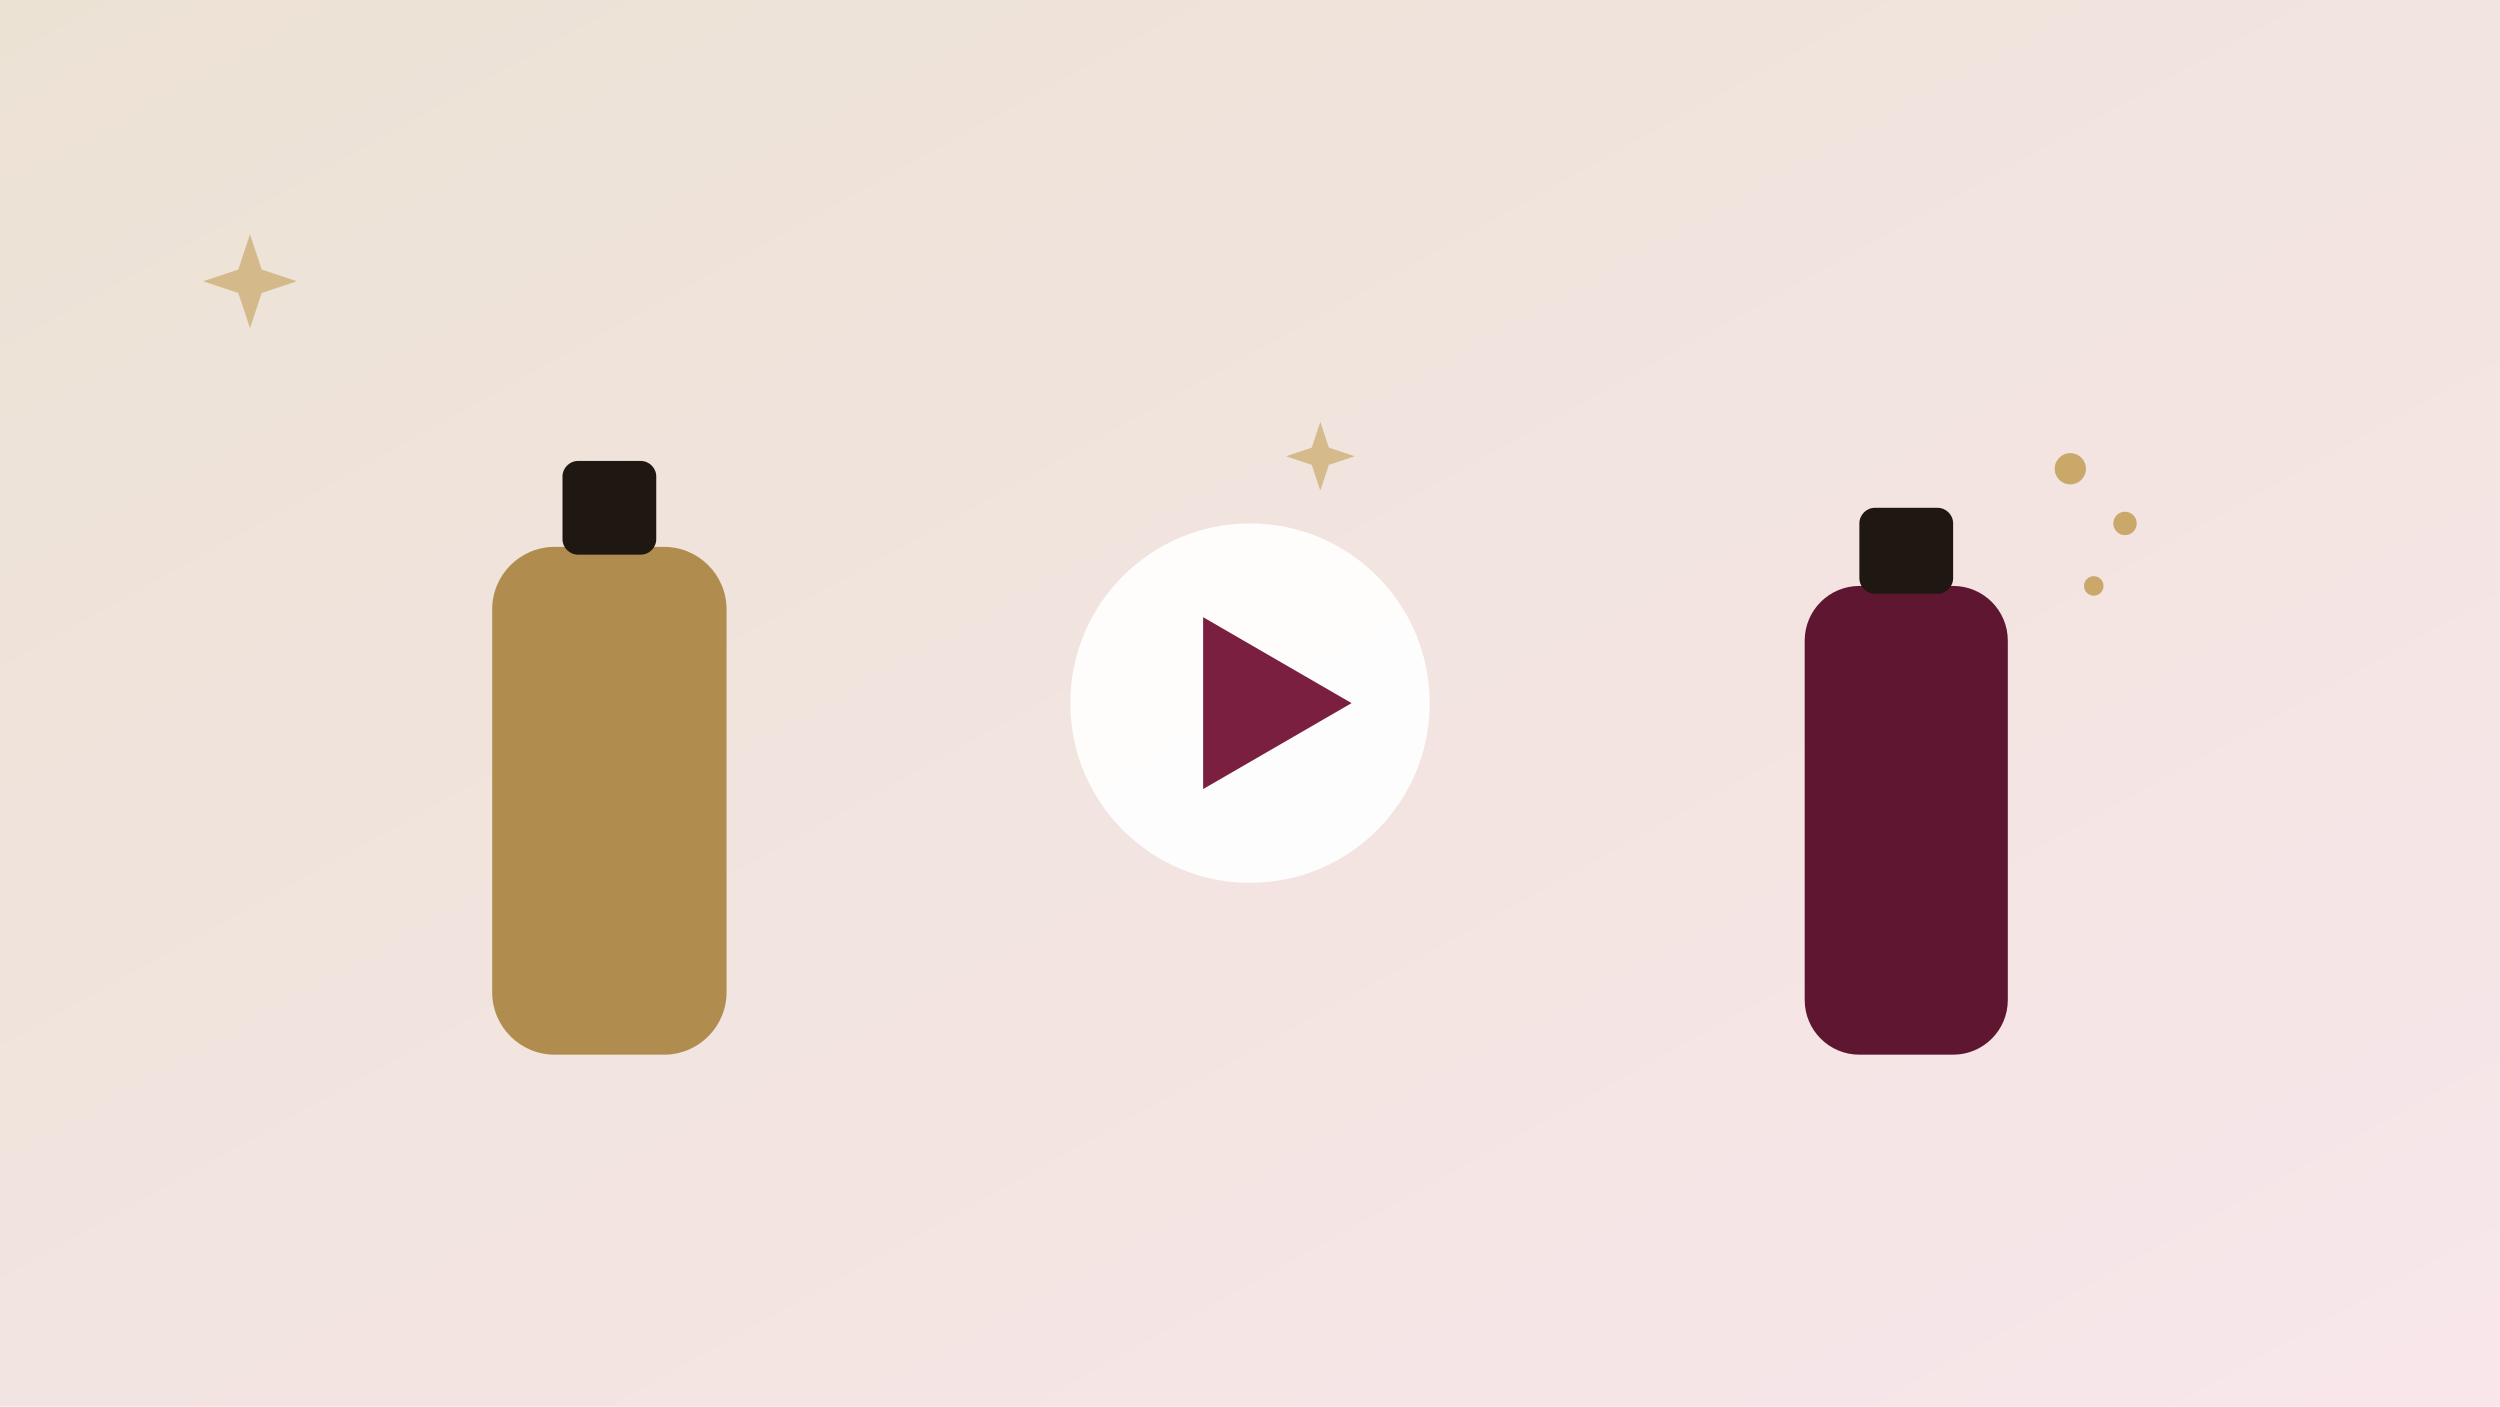
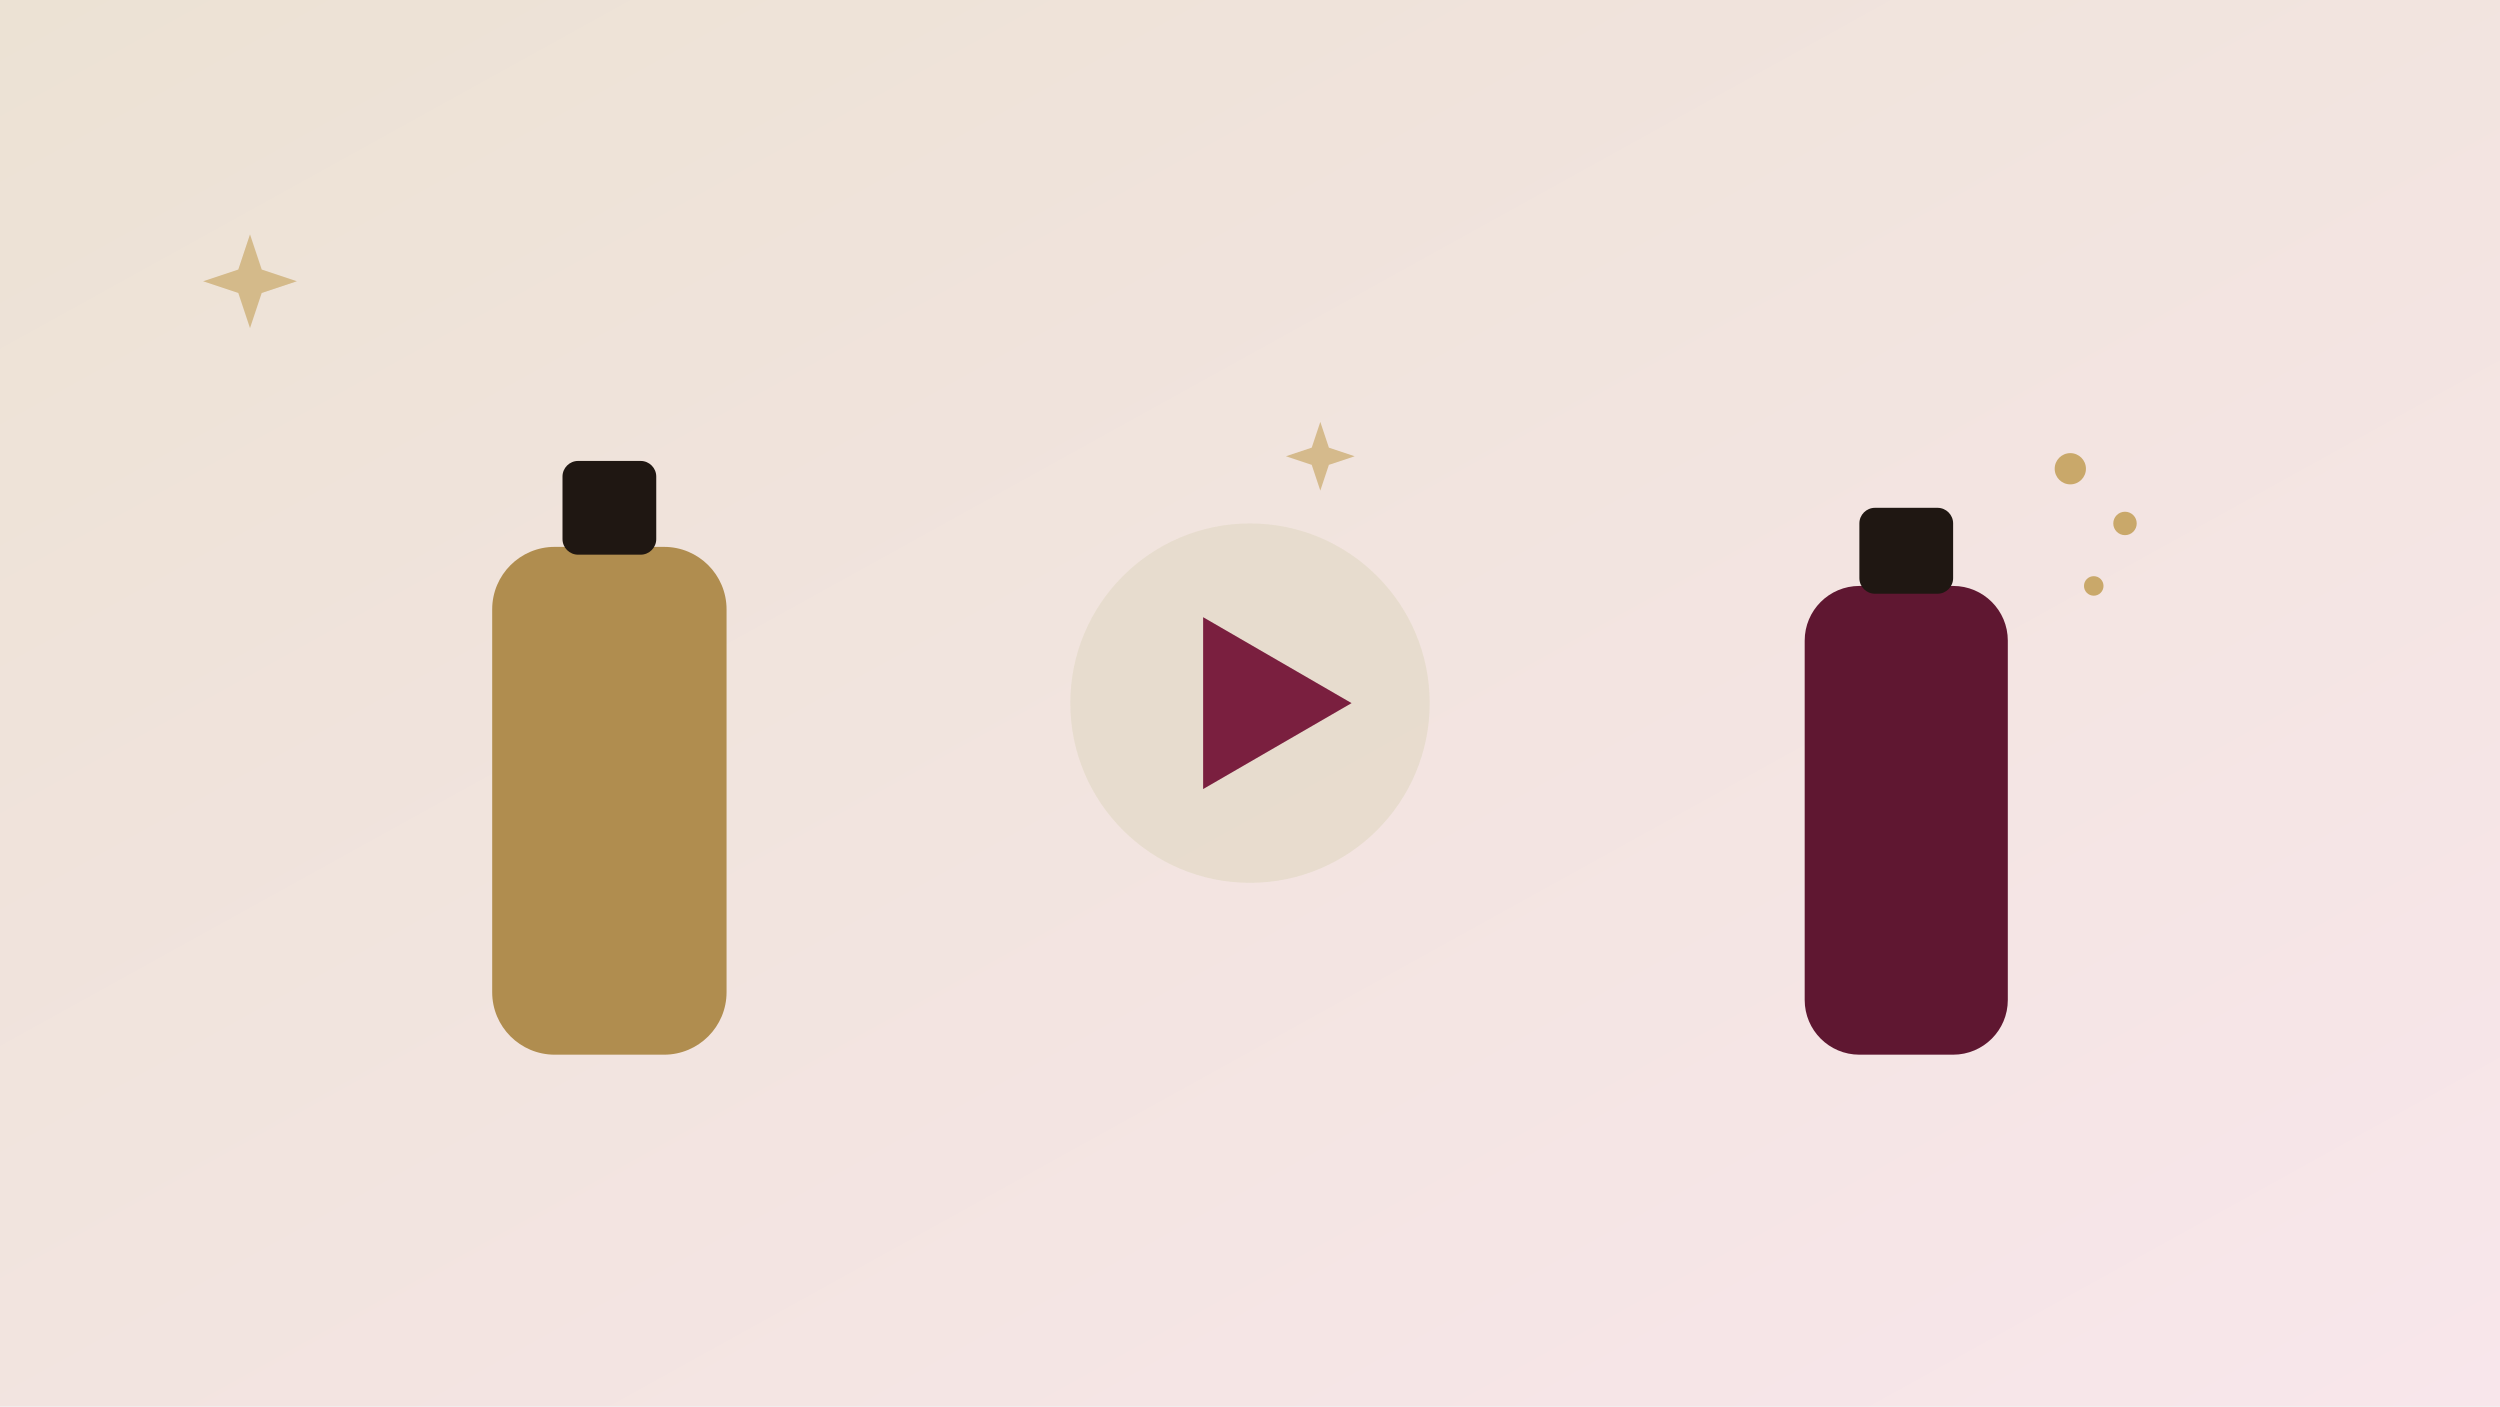
<svg xmlns="http://www.w3.org/2000/svg" viewBox="0 0 640 360" fill="none" role="img">
  <defs>
    <linearGradient id="bgv" x1="0" y1="0" x2="1" y2="1">
      <stop offset="0" stop-color="#ece2d4" />
      <stop offset="1" stop-color="#f8e6eb" />
    </linearGradient>
  </defs>
  <rect width="640" height="360" fill="url(#bgv)" />
  <g>
    <rect x="126" y="140" width="60" height="130" rx="16" fill="#b08d4f" />
    <rect x="144" y="118" width="24" height="24" rx="4" fill="#1f1712" />
    <rect x="462" y="150" width="52" height="120" rx="14" fill="#5f1731" />
    <rect x="476" y="130" width="24" height="22" rx="4" fill="#1f1712" />
    <circle cx="530" cy="120" r="4" fill="#c9a86a" />
    <circle cx="544" cy="134" r="3" fill="#c9a86a" />
    <circle cx="536" cy="150" r="2.5" fill="#c9a86a" />
  </g>
-   <circle cx="320" cy="180" r="46" fill="#ffffff" opacity="0.92" />
+   <circle cx="320" cy="180" r="46" fill="#e7dccd" opacity="0.96" />
  <path d="M308 158v44l38-22-38-22z" fill="#7a1f3f" />
  <g fill="#c9a86a" opacity="0.7">
    <path d="M64 60l3 9 9 3-9 3-3 9-3-9-9-3 9-3z" />
    <path d="M338 108l2.2 6.6 6.6 2.2-6.6 2.2-2.2 6.6-2.2-6.6-6.6-2.2 6.6-2.2z" />
    <path d="M312 424l1.8 5.4 5.4 1.8-5.4 1.8-1.8 5.4-1.8-5.4-5.4-1.8 5.4-1.8z" />
  </g>
</svg>
